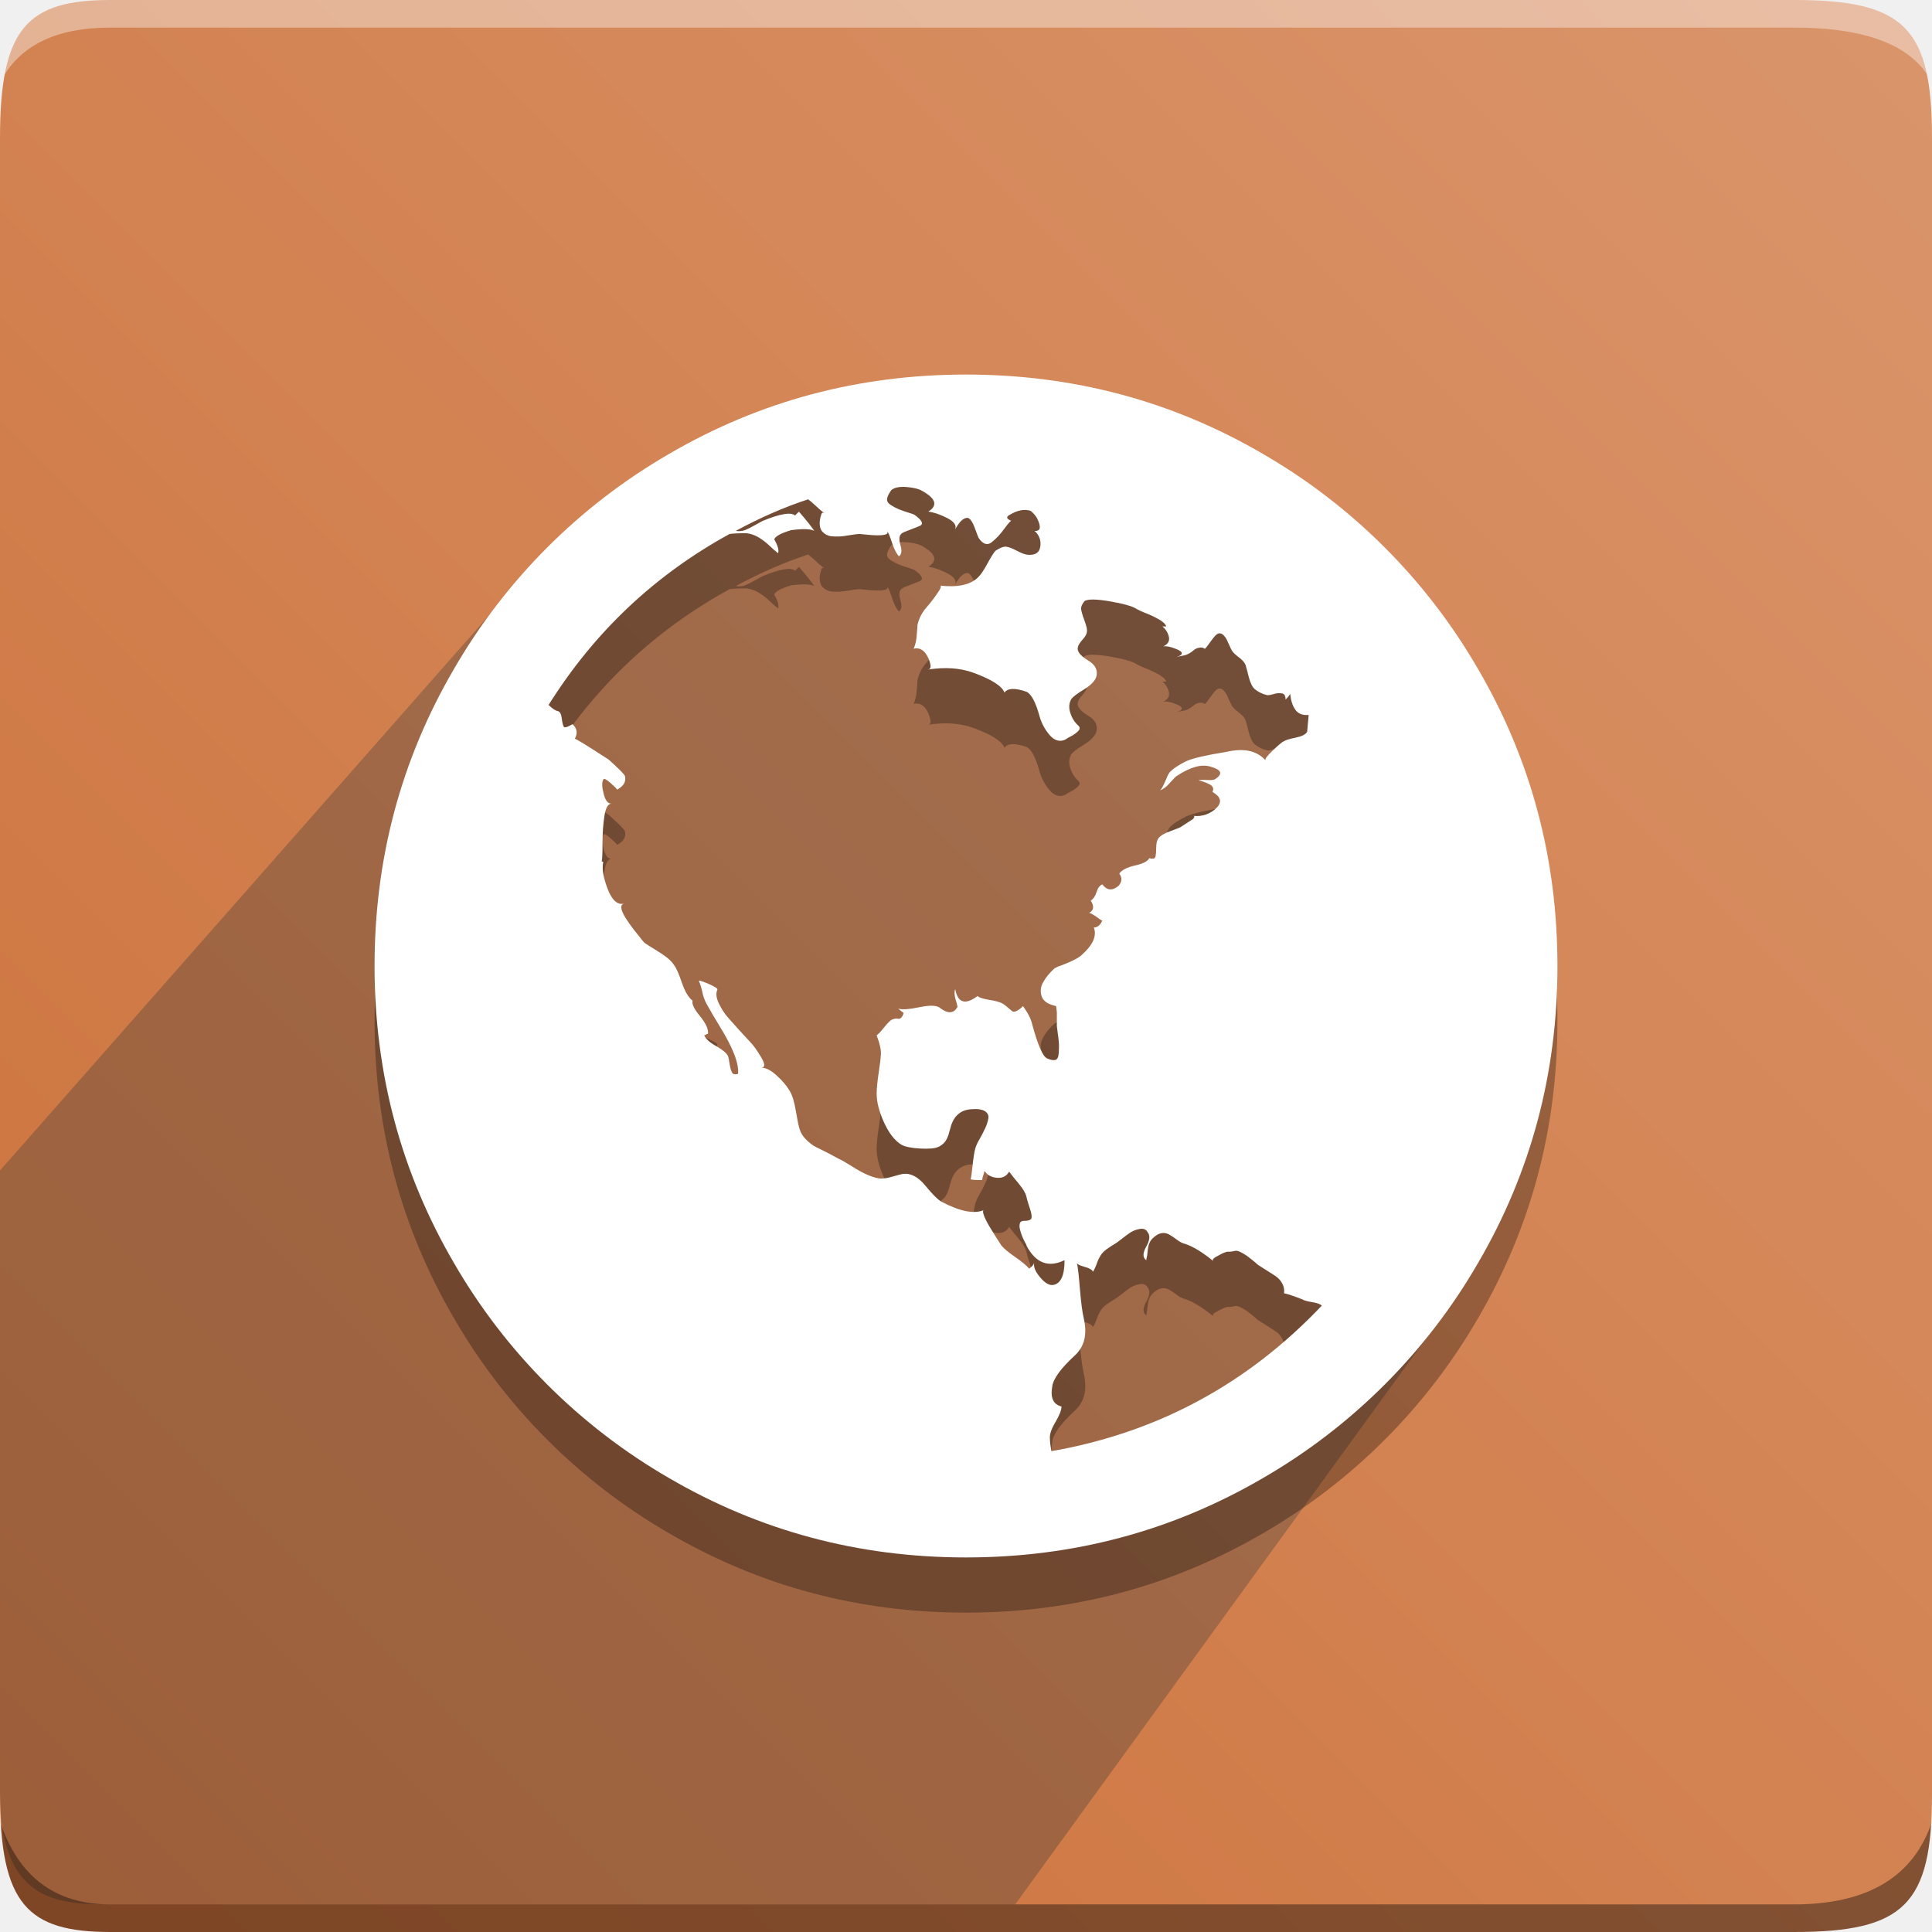
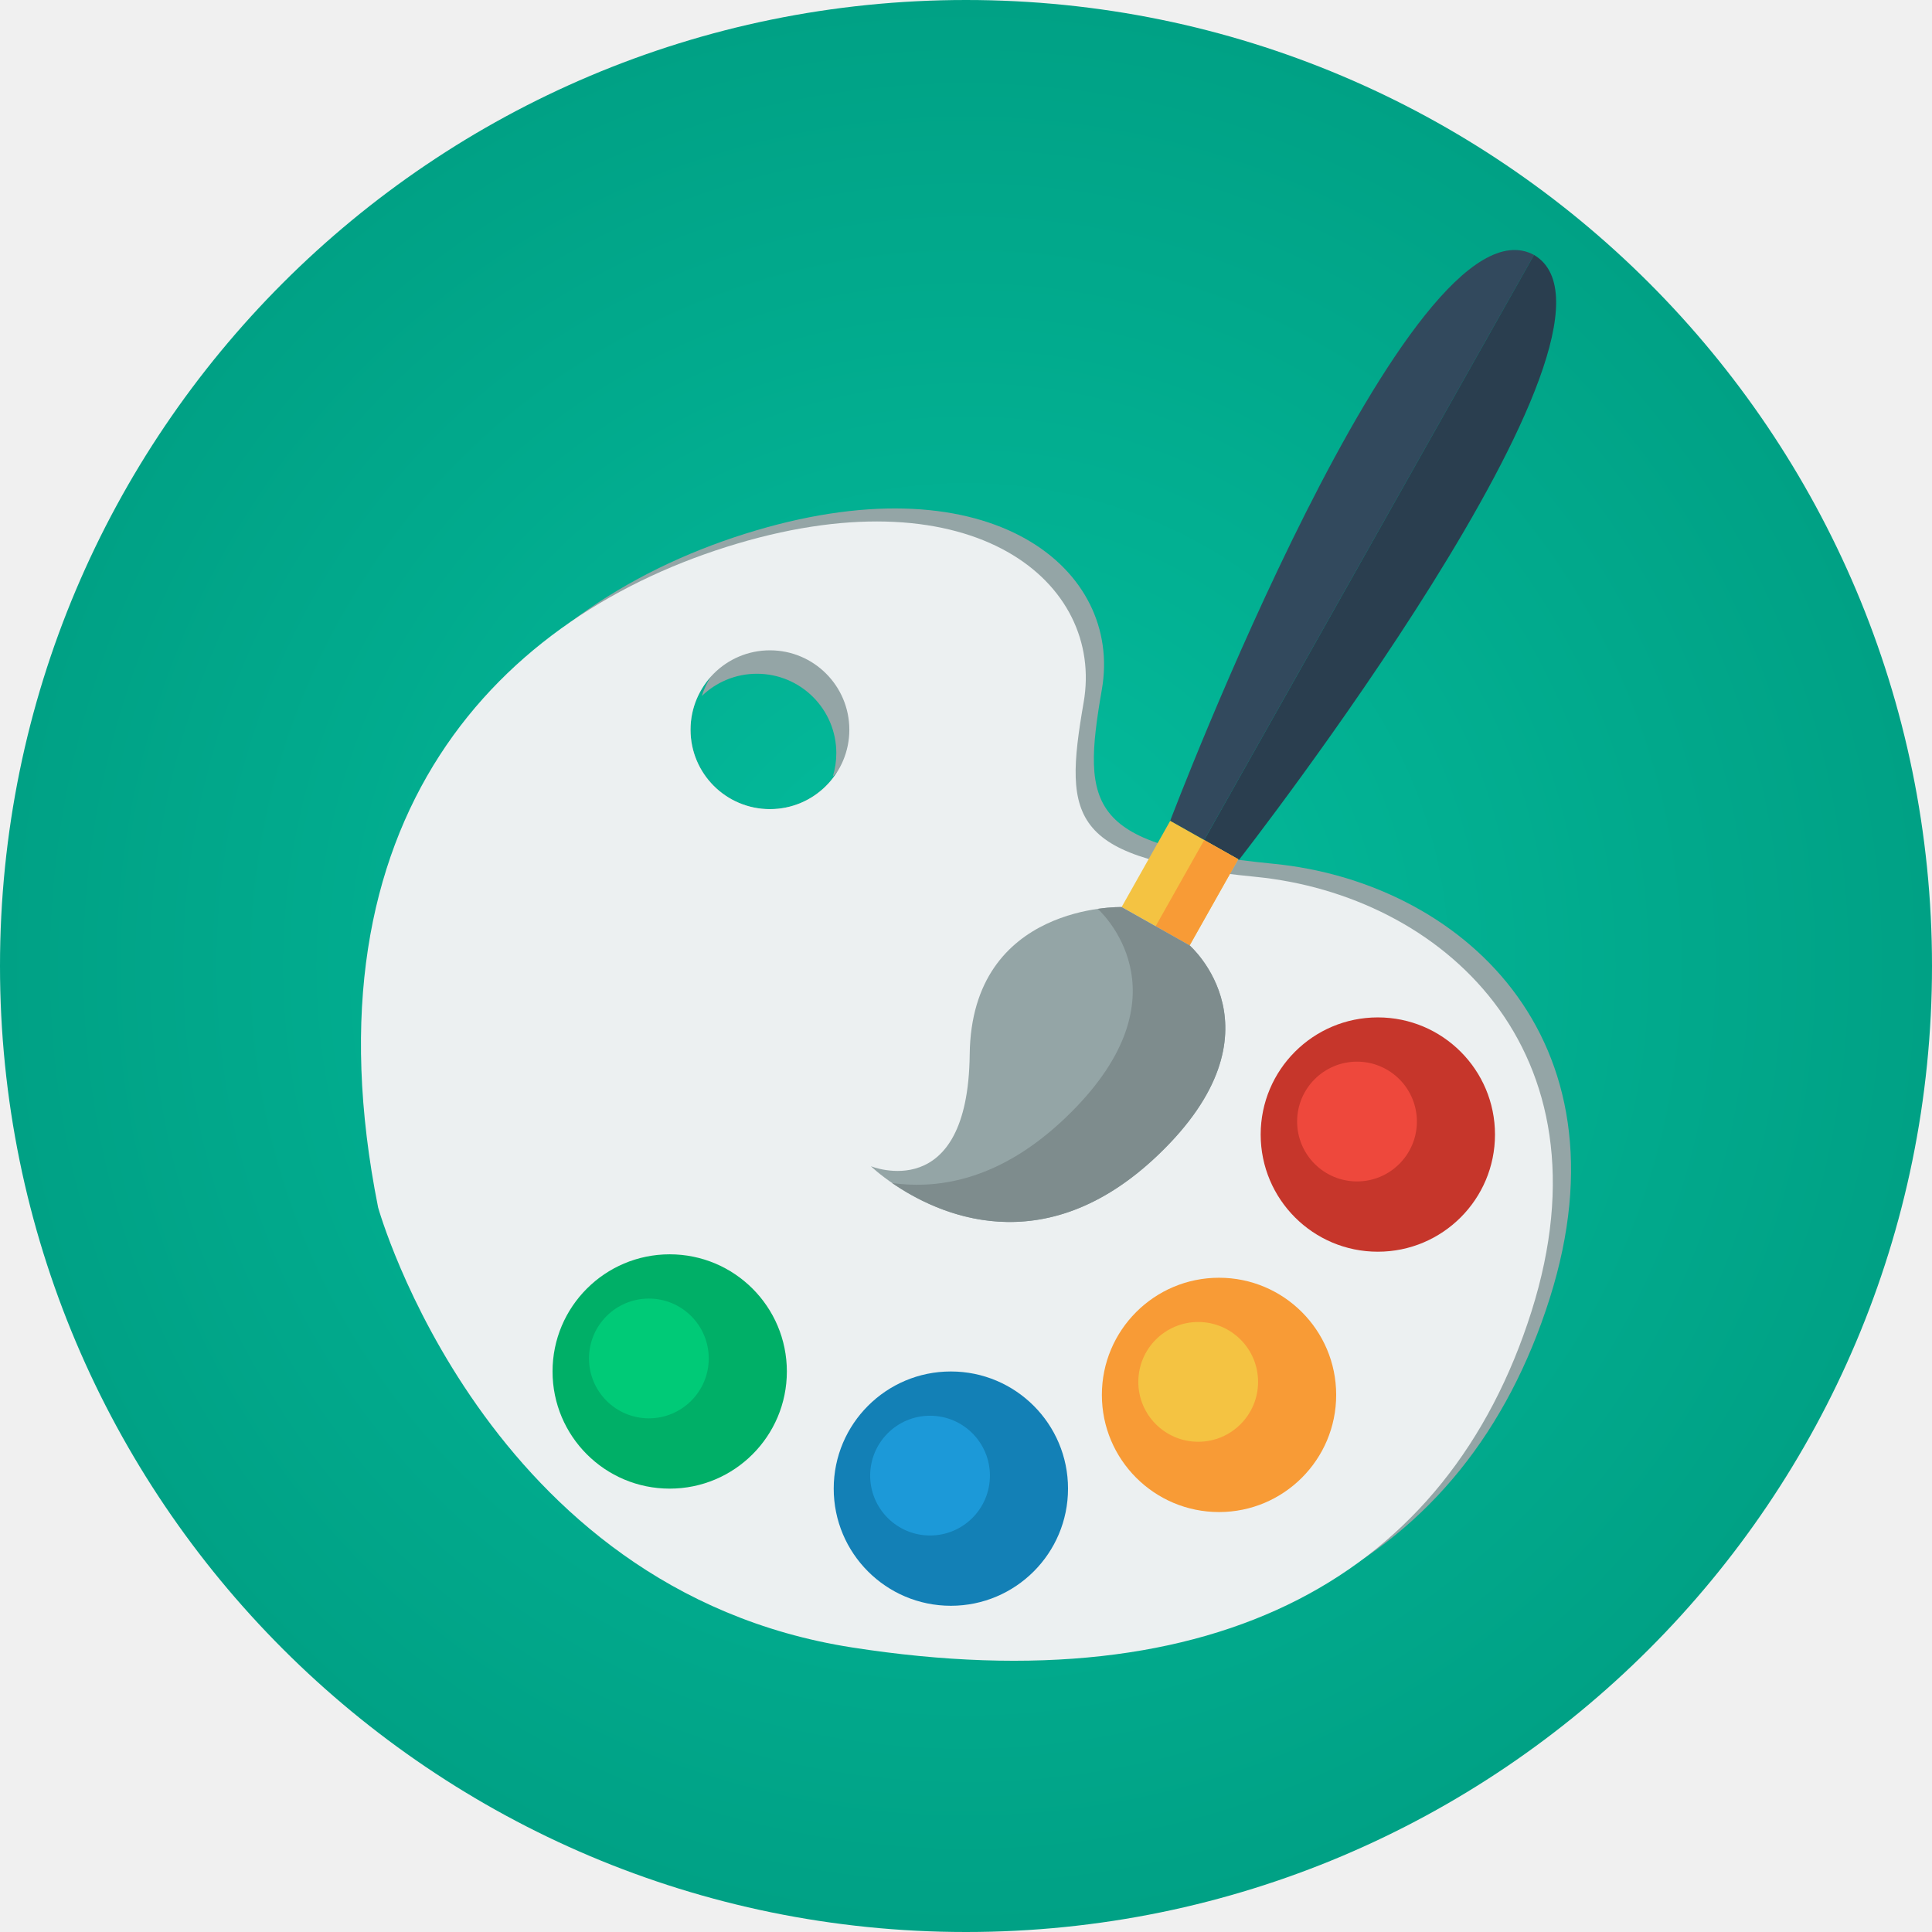
- <svg xmlns="http://www.w3.org/2000/svg" xmlns:xlink="http://www.w3.org/1999/xlink" width="70" height="70" viewBox="0 0 70 70">
-   <defs>
-     <path id="a" d="M4 0h61c4 0 5 1 5 5v60c0 4-1 5-5 5H4c-3 0-4-1-4-5V5c0-4 1-5 4-5z" />
-     <linearGradient id="c" x1="100%" x2="0%" y1="0%" y2="100%">
-       <stop offset="0%" stop-color="#DA956B" />
-       <stop offset="100%" stop-color="#CC7039" />
-     </linearGradient>
-   </defs>
-   <g fill="none" fill-rule="evenodd">
-     <mask id="b" fill="#fff">
-       <use xlink:href="#a" />
-     </mask>
-     <g mask="url(#b)">
-       <path fill="url(#c)" d="M0 0H70V70H0z" />
-       <path fill="#FFF" fill-opacity=".383" d="M4 1h61c2.667 0 4.333.667 5 2V0H0v3c.667-1.333 2-2 4-2z" />
-       <path fill="#393939" d="M4 69c-2 0-4-.146-4-4.074V42.409l18.596-21.11L36 14l18 11.204-1.95 22.765L36.782 69H4z" opacity=".324" />
-       <path fill="#000" fill-opacity=".383" d="M4 69h61c2.667 0 4.333-1 5-3v4H0v-4c.667 2 2 3 4 3z" />
-       <path fill="#000" d="M35 15.571c3.888 0 7.473.958 10.756 2.874a21.332 21.332 0 0 1 7.799 7.799c1.916 3.283 2.874 6.868 2.874 10.756s-.958 7.473-2.874 10.756a21.332 21.332 0 0 1-7.799 7.799C42.473 57.47 38.888 58.429 35 58.429s-7.473-.958-10.756-2.874a21.332 21.332 0 0 1-7.799-7.799C14.53 44.473 13.571 40.888 13.571 37s.958-7.473 2.874-10.756a21.332 21.332 0 0 1 7.799-7.799c3.283-1.916 6.868-2.874 10.756-2.874zm7.645 14.537c-.037.019-.125.107-.265.265-.14.158-.265.247-.377.265.038 0 .08-.046.126-.14.046-.092.093-.194.14-.306a.856.856 0 0 1 .097-.195c.112-.13.316-.27.614-.419.26-.111.744-.223 1.45-.335.633-.149 1.108-.046 1.424.307-.037-.037.05-.158.265-.363.214-.204.349-.316.404-.334.056-.038.196-.08.419-.126.223-.046.363-.116.418-.21l.056-.613c-.223.019-.386-.046-.488-.195-.102-.15-.163-.344-.181-.586 0 .037-.056.111-.168.223 0-.13-.042-.205-.125-.223a.671.671 0 0 0-.321.028c-.13.037-.214.046-.251.028a1.095 1.095 0 0 1-.419-.21c-.093-.083-.167-.237-.223-.46a7.936 7.936 0 0 0-.112-.419c-.037-.093-.125-.19-.265-.293-.14-.102-.228-.2-.265-.293a3.026 3.026 0 0 1-.07-.153 3.41 3.41 0 0 0-.083-.181.589.589 0 0 0-.112-.154.213.213 0 0 0-.153-.07c-.056 0-.121.047-.196.14a5.451 5.451 0 0 0-.209.279c-.065.093-.107.14-.125.14a.228.228 0 0 0-.168-.042.89.89 0 0 0-.125.028.47.47 0 0 0-.126.083.78.78 0 0 1-.14.098.637.637 0 0 1-.237.084 1.824 1.824 0 0 0-.237.055c.28-.093.27-.195-.028-.307-.186-.074-.335-.102-.446-.083.167-.075.237-.186.21-.335a.671.671 0 0 0-.238-.39h.14c-.02-.075-.098-.154-.238-.238a3.42 3.42 0 0 0-.488-.237 2.402 2.402 0 0 1-.363-.167c-.149-.093-.465-.182-.948-.265-.484-.084-.79-.089-.921-.014-.093.111-.135.209-.126.293.01.083.047.213.112.39.065.177.098.293.098.349.018.112-.033.232-.154.363-.12.13-.181.241-.181.334 0 .13.13.275.39.433.26.158.354.358.28.6-.056.149-.205.297-.447.446-.242.15-.39.26-.446.335-.093.149-.107.321-.042.516.065.196.162.349.293.46.037.038.05.075.042.112-.01.037-.042.08-.098.126a1.249 1.249 0 0 1-.154.111c-.046.028-.107.06-.181.098l-.084.056c-.204.093-.395.037-.572-.168a1.804 1.804 0 0 1-.376-.725c-.13-.465-.28-.744-.447-.837-.428-.149-.697-.14-.809.028-.093-.242-.474-.484-1.144-.726-.465-.167-1.004-.204-1.618-.111.111-.019.111-.158 0-.419-.13-.279-.307-.39-.53-.335a1.4 1.4 0 0 0 .111-.488c.019-.214.028-.34.028-.376.056-.242.168-.456.335-.642a5.35 5.35 0 0 0 .46-.614c.065-.112.07-.167.014-.167.651.074 1.116-.028 1.395-.307.093-.093.2-.252.321-.475.121-.223.219-.381.293-.474.168-.112.298-.163.39-.154.094.01.229.06.405.154.177.093.312.14.405.14.26.018.405-.084.433-.307a.606.606 0 0 0-.21-.559c.223.02.251-.139.084-.474a1.065 1.065 0 0 0-.223-.251c-.223-.074-.475-.028-.754.14-.148.074-.13.148.056.223-.018-.019-.107.079-.265.293a2.36 2.36 0 0 1-.46.488c-.15.112-.298.065-.447-.14-.018-.018-.07-.144-.153-.376-.084-.233-.172-.358-.265-.377-.149 0-.298.14-.447.419.056-.15-.046-.289-.307-.419-.26-.13-.483-.204-.67-.223.354-.223.28-.474-.222-.753-.13-.075-.321-.121-.572-.14-.252-.019-.433.019-.544.112-.093.13-.145.237-.154.32-.01.084.037.159.14.224.102.065.2.116.293.153.093.037.2.075.32.112.121.037.2.065.238.084.26.186.334.316.223.39a3.374 3.374 0 0 1-.237.098c-.121.046-.228.088-.321.125-.093.038-.15.075-.168.112-.055.074-.055.205 0 .39.056.187.038.317-.055.391-.093-.093-.177-.256-.252-.488-.074-.233-.14-.386-.195-.46.13.167-.102.223-.697.167l-.28-.028c-.074 0-.223.019-.446.056a2.073 2.073 0 0 1-.572.028.519.519 0 0 1-.377-.223c-.074-.15-.074-.335 0-.558.02-.075.056-.093.112-.056a4.18 4.18 0 0 1-.307-.265c-.13-.121-.223-.2-.279-.237-.856.279-1.73.66-2.623 1.143.112.02.224.01.335-.027.093-.038.214-.098.363-.182a9.41 9.41 0 0 1 .279-.153c.632-.26 1.023-.326 1.172-.196l.14-.14c.26.299.446.531.557.698-.13-.074-.409-.083-.837-.027-.372.111-.576.223-.614.334.13.224.177.391.14.503a4.358 4.358 0 0 1-.32-.28 2.213 2.213 0 0 0-.405-.306c-.13-.075-.27-.121-.419-.14-.298 0-.502.01-.614.028-2.716 1.488-4.901 3.553-6.557 6.194.13.13.242.205.335.224.074.018.121.102.14.25.018.15.041.252.07.308.027.055.134.027.32-.084.168.149.195.325.084.53.018-.019.428.232 1.228.753.353.317.548.512.586.586.055.205-.038.372-.28.502-.018-.037-.102-.12-.25-.25-.15-.13-.233-.168-.252-.112-.056.093-.05.265.014.516.065.251.163.367.293.349-.13 0-.218.149-.265.446-.046.298-.07.628-.07.99 0 .363-.009.582-.028.656l.056.028c-.056.223-.004.544.154.963.158.418.358.6.6.544-.242.056-.056.456.558 1.2.111.149.186.232.223.25.056.038.167.108.335.21.167.102.307.195.418.28.112.083.205.18.28.292.074.093.167.302.278.628.112.325.242.544.39.656-.036.111.052.297.266.558.214.26.312.474.293.641a.136.136 0 0 0-.07.028.136.136 0 0 1-.07.028c.056.13.2.26.433.39.232.131.377.252.432.364.019.055.038.148.056.279.019.13.047.232.084.306.037.075.111.093.223.056.037-.372-.186-.948-.67-1.73a22.925 22.925 0 0 1-.474-.809 1.604 1.604 0 0 1-.153-.432 2.128 2.128 0 0 0-.126-.405c.037 0 .093.014.167.042.075.028.154.06.238.098.083.037.153.074.209.111.056.037.074.065.056.084-.056.13-.037.293.056.488.093.196.204.368.334.516a38.267 38.267 0 0 0 .81.893c.111.112.241.293.39.544.149.251.149.377 0 .377.168 0 .354.093.558.28.205.185.363.371.474.557.093.149.168.39.224.726.056.334.102.558.14.67.036.13.115.255.236.376.121.12.238.21.35.265l.446.223.362.195c.093.038.265.135.516.293a3.6 3.6 0 0 0 .6.321c.186.075.335.112.447.112.111 0 .246-.023.404-.07.158-.046.284-.079.377-.098.28-.037.549.103.81.419.26.316.455.512.585.586.67.353 1.181.456 1.535.307-.037.018-.033.088.014.21.046.12.12.264.223.432a27.356 27.356 0 0 0 .404.641c.093.112.26.251.503.419.242.167.409.307.502.418.112-.074.177-.158.195-.25-.056.148.01.334.196.557.186.224.353.317.502.28.26-.056.39-.354.39-.894-.576.28-1.032.112-1.367-.502a.544.544 0 0 0-.07-.153 1.766 1.766 0 0 1-.181-.474.396.396 0 0 1 0-.21c.019-.056.065-.084.14-.084.167 0 .26-.032.279-.097.018-.065 0-.182-.056-.349a5.625 5.625 0 0 1-.112-.363c-.018-.148-.12-.334-.307-.558a7.435 7.435 0 0 1-.334-.418c-.094.167-.242.242-.447.223-.205-.019-.353-.102-.446-.251a.77.77 0 0 1-.042.153.664.664 0 0 0-.042.182c-.242 0-.381-.01-.419-.028.019-.056.042-.219.07-.488.028-.27.06-.48.098-.628a1.55 1.55 0 0 1 .153-.335 5.76 5.76 0 0 0 .21-.405c.055-.12.093-.237.111-.348.019-.112-.023-.2-.125-.266-.103-.065-.265-.088-.489-.07-.353.02-.595.205-.725.559a5.787 5.787 0 0 0-.084.293.945.945 0 0 1-.14.32.694.694 0 0 1-.25.196c-.13.056-.354.074-.67.056-.316-.019-.54-.065-.67-.14-.242-.149-.45-.418-.628-.809-.176-.39-.265-.735-.265-1.032 0-.186.024-.433.07-.74.047-.307.075-.54.084-.697.01-.158-.042-.386-.154-.684.056-.037.14-.125.252-.265.111-.14.204-.237.279-.293a.498.498 0 0 1 .125-.042.285.285 0 0 1 .126 0c.037.01.074-.004.111-.042a.354.354 0 0 0 .084-.167.831.831 0 0 0-.112-.084c-.055-.056-.093-.083-.111-.083.13.055.395.041.795-.042.4-.084.656-.07.767.042.28.204.484.186.614-.056a2.22 2.22 0 0 0-.07-.265c-.046-.158-.05-.284-.014-.377.093.502.363.586.81.251.055.056.2.102.432.14.233.037.395.083.488.14.056.036.121.088.196.153.074.065.125.107.153.125.028.019.074.014.14-.014a.84.84 0 0 0 .237-.181c.186.26.297.484.335.67.204.744.38 1.153.53 1.227.13.056.232.075.307.056.074-.019.116-.107.125-.265.01-.158.01-.288 0-.39a6.933 6.933 0 0 0-.042-.35l-.028-.223v-.502l-.027-.223c-.28-.056-.452-.168-.517-.335a.599.599 0 0 1 .042-.516c.093-.177.233-.349.419-.516a.91.91 0 0 1 .223-.098c.13-.046.274-.107.432-.181.159-.075.275-.15.35-.224.39-.353.53-.678.418-.976.13 0 .232-.084.307-.251-.019 0-.065-.028-.14-.084a2.04 2.04 0 0 0-.21-.14.379.379 0 0 0-.125-.055c.168-.093.186-.242.056-.447.093-.055.163-.158.21-.307.046-.148.116-.241.209-.279.167.224.362.242.586.056.13-.149.14-.297.027-.446.093-.13.284-.228.572-.293.289-.065.46-.154.517-.265.13.037.204.018.223-.056.018-.074.028-.186.028-.335 0-.149.028-.26.083-.335.075-.093.214-.176.419-.25.205-.075.325-.122.363-.14l.474-.307c.056-.075.056-.112 0-.112a1.01 1.01 0 0 0 .865-.307c.186-.204.13-.39-.167-.558.055-.111.027-.2-.084-.265a1.46 1.46 0 0 0-.419-.153c.056-.019.163-.024.321-.014.158.009.256-.005.293-.042.28-.186.214-.335-.195-.447-.316-.093-.716.019-1.2.335zm-4.548 24.47c3.832-.67 7.096-2.427 9.794-5.273-.056-.056-.172-.098-.35-.126-.176-.028-.292-.06-.348-.098-.335-.13-.558-.204-.67-.223a.547.547 0 0 0-.07-.362.745.745 0 0 0-.223-.252c-.083-.055-.2-.13-.348-.223a14.687 14.687 0 0 1-.307-.195 2.631 2.631 0 0 0-.196-.168 9.374 9.374 0 0 0-.195-.153 1.98 1.98 0 0 0-.21-.126c-.101-.055-.18-.074-.236-.055a.98.98 0 0 1-.28.028l-.083.027a.771.771 0 0 0-.153.07 2.285 2.285 0 0 1-.154.084.288.288 0 0 0-.112.084c-.018.028-.018.05 0 .07-.39-.317-.725-.521-1.004-.614a.788.788 0 0 1-.307-.154 2.65 2.65 0 0 0-.293-.195.408.408 0 0 0-.279-.042c-.102.019-.21.084-.32.195-.094.093-.15.233-.168.419a2.115 2.115 0 0 1-.056.362c-.13-.093-.13-.255 0-.488.13-.232.149-.404.056-.516-.056-.112-.154-.153-.293-.126a.934.934 0 0 0-.335.126 5.36 5.36 0 0 0-.32.237c-.131.102-.215.163-.252.182a2.67 2.67 0 0 0-.237.153.939.939 0 0 0-.237.21 1.385 1.385 0 0 0-.168.334 1.688 1.688 0 0 1-.14.307c-.036-.074-.143-.135-.32-.181-.177-.047-.265-.098-.265-.154.037.186.074.512.111.977.038.465.084.818.14 1.06.13.577.019 1.023-.335 1.34-.502.464-.772.836-.809 1.115-.074.41.037.651.335.726 0 .13-.075.32-.223.572-.15.25-.214.45-.196.6 0 .111.019.26.056.446z" opacity=".3" />
-       <path fill="#FFF" d="M35 13.571c3.888 0 7.473.958 10.756 2.874a21.332 21.332 0 0 1 7.799 7.799c1.916 3.283 2.874 6.868 2.874 10.756s-.958 7.473-2.874 10.756a21.332 21.332 0 0 1-7.799 7.799C42.473 55.47 38.888 56.429 35 56.429s-7.473-.958-10.756-2.874a21.332 21.332 0 0 1-7.799-7.799C14.53 42.473 13.571 38.888 13.571 35s.958-7.473 2.874-10.756a21.332 21.332 0 0 1 7.799-7.799c3.283-1.916 6.868-2.874 10.756-2.874zm7.645 14.537c-.037.019-.125.107-.265.265-.14.158-.265.247-.377.265.038 0 .08-.046.126-.14.046-.092.093-.194.14-.306a.856.856 0 0 1 .097-.195c.112-.13.316-.27.614-.419.26-.111.744-.223 1.45-.335.633-.149 1.108-.046 1.424.307-.037-.037.05-.158.265-.363.214-.204.349-.316.404-.334.056-.038.196-.08.419-.126.223-.046.363-.116.418-.21l.056-.613c-.223.019-.386-.046-.488-.195-.102-.15-.163-.344-.181-.586 0 .037-.056.111-.168.223 0-.13-.042-.205-.125-.223a.671.671 0 0 0-.321.028c-.13.037-.214.046-.251.028a1.095 1.095 0 0 1-.419-.21c-.093-.083-.167-.237-.223-.46a7.936 7.936 0 0 0-.112-.419c-.037-.093-.125-.19-.265-.293-.14-.102-.228-.2-.265-.293a3.026 3.026 0 0 1-.07-.153 3.41 3.41 0 0 0-.083-.181.589.589 0 0 0-.112-.154.213.213 0 0 0-.153-.07c-.056 0-.121.047-.196.14a5.451 5.451 0 0 0-.209.279c-.065.093-.107.14-.125.14a.228.228 0 0 0-.168-.042.89.89 0 0 0-.125.028.47.47 0 0 0-.126.083.78.78 0 0 1-.14.098.637.637 0 0 1-.237.084 1.824 1.824 0 0 0-.237.055c.28-.093.27-.195-.028-.307-.186-.074-.335-.102-.446-.083.167-.075.237-.186.21-.335a.671.671 0 0 0-.238-.39h.14c-.02-.075-.098-.154-.238-.238a3.42 3.42 0 0 0-.488-.237 2.402 2.402 0 0 1-.363-.167c-.149-.093-.465-.182-.948-.265-.484-.084-.79-.089-.921-.014-.093.111-.135.209-.126.293.01.083.047.213.112.39.065.177.098.293.098.349.018.112-.033.232-.154.363-.12.13-.181.241-.181.334 0 .13.13.275.39.433.26.158.354.358.28.6-.056.149-.205.297-.447.446-.242.15-.39.26-.446.335-.093.149-.107.321-.042.516.065.196.162.349.293.46.037.038.05.075.042.112-.01.037-.042.08-.098.126a1.249 1.249 0 0 1-.154.111c-.046.028-.107.06-.181.098l-.084.056c-.204.093-.395.037-.572-.168a1.804 1.804 0 0 1-.376-.725c-.13-.465-.28-.744-.447-.837-.428-.149-.697-.14-.809.028-.093-.242-.474-.484-1.144-.726-.465-.167-1.004-.204-1.618-.111.111-.019.111-.158 0-.419-.13-.279-.307-.39-.53-.335a1.4 1.4 0 0 0 .111-.488c.019-.214.028-.34.028-.376.056-.242.168-.456.335-.642a5.35 5.35 0 0 0 .46-.614c.065-.112.07-.167.014-.167.651.074 1.116-.028 1.395-.307.093-.093.2-.252.321-.475.121-.223.219-.381.293-.474.168-.112.298-.163.39-.154.094.01.229.06.405.154.177.093.312.14.405.14.26.018.405-.084.433-.307a.606.606 0 0 0-.21-.559c.223.02.251-.139.084-.474a1.065 1.065 0 0 0-.223-.251c-.223-.074-.475-.028-.754.14-.148.074-.13.148.056.223-.018-.019-.107.079-.265.293a2.36 2.36 0 0 1-.46.488c-.15.112-.298.065-.447-.14-.018-.018-.07-.144-.153-.376-.084-.233-.172-.358-.265-.377-.149 0-.298.14-.447.419.056-.15-.046-.289-.307-.419-.26-.13-.483-.204-.67-.223.354-.223.28-.474-.222-.753-.13-.075-.321-.121-.572-.14-.252-.019-.433.019-.544.112-.093.13-.145.237-.154.32-.01.084.037.159.14.224.102.065.2.116.293.153.093.037.2.075.32.112.121.037.2.065.238.084.26.186.334.316.223.39a3.374 3.374 0 0 1-.237.098c-.121.046-.228.088-.321.125-.093.038-.15.075-.168.112-.055.074-.055.205 0 .39.056.187.038.317-.055.391-.093-.093-.177-.256-.252-.488-.074-.233-.14-.386-.195-.46.13.167-.102.223-.697.167l-.28-.028c-.074 0-.223.019-.446.056a2.073 2.073 0 0 1-.572.028.519.519 0 0 1-.377-.223c-.074-.15-.074-.335 0-.558.02-.075.056-.093.112-.056a4.18 4.18 0 0 1-.307-.265c-.13-.121-.223-.2-.279-.237-.856.279-1.73.66-2.623 1.143.112.02.224.01.335-.027.093-.038.214-.098.363-.182a9.41 9.41 0 0 1 .279-.153c.632-.26 1.023-.326 1.172-.196l.14-.14c.26.299.446.531.557.698-.13-.074-.409-.083-.837-.027-.372.111-.576.223-.614.334.13.224.177.391.14.503a4.358 4.358 0 0 1-.32-.28 2.213 2.213 0 0 0-.405-.306c-.13-.075-.27-.121-.419-.14-.298 0-.502.01-.614.028-2.716 1.488-4.901 3.553-6.557 6.194.13.13.242.205.335.224.074.018.121.102.14.25.018.15.041.252.07.308.027.055.134.027.32-.084.168.149.195.325.084.53.018-.019.428.232 1.228.753.353.317.548.512.586.586.055.205-.038.372-.28.502-.018-.037-.102-.12-.25-.25-.15-.13-.233-.168-.252-.112-.056.093-.05.265.014.516.065.251.163.367.293.349-.13 0-.218.149-.265.446-.046.298-.07.628-.07.99 0 .363-.009.582-.028.656l.056.028c-.056.223-.004.544.154.963.158.418.358.6.6.544-.242.056-.056.456.558 1.2.111.149.186.232.223.25.056.038.167.108.335.21.167.102.307.195.418.28.112.083.205.18.28.292.074.093.167.302.278.628.112.325.242.544.39.656-.036.111.052.297.266.558.214.26.312.474.293.641a.136.136 0 0 0-.07.028.136.136 0 0 1-.07.028c.056.13.2.26.433.39.232.131.377.252.432.364.019.055.038.148.056.279.019.13.047.232.084.306.037.075.111.093.223.056.037-.372-.186-.948-.67-1.73a22.925 22.925 0 0 1-.474-.809 1.604 1.604 0 0 1-.153-.432 2.128 2.128 0 0 0-.126-.405c.037 0 .093.014.167.042.075.028.154.06.238.098.083.037.153.074.209.111.056.037.074.065.056.084-.056.13-.037.293.056.488.093.196.204.368.334.516a38.267 38.267 0 0 0 .81.893c.111.112.241.293.39.544.149.251.149.377 0 .377.168 0 .354.093.558.28.205.185.363.371.474.557.093.149.168.39.224.726.056.334.102.558.14.67.036.13.115.255.236.376.121.12.238.21.35.265l.446.223.362.195c.093.038.265.135.516.293a3.6 3.6 0 0 0 .6.321c.186.075.335.112.447.112.111 0 .246-.023.404-.07.158-.046.284-.079.377-.098.28-.037.549.103.81.419.26.316.455.512.585.586.67.353 1.181.456 1.535.307-.037.018-.033.088.014.21.046.12.12.264.223.432a27.356 27.356 0 0 0 .404.641c.093.112.26.251.503.419.242.167.409.307.502.418.112-.074.177-.158.195-.25-.056.148.01.334.196.557.186.224.353.317.502.28.26-.056.39-.354.39-.894-.576.28-1.032.112-1.367-.502a.544.544 0 0 0-.07-.153 1.766 1.766 0 0 1-.181-.474.396.396 0 0 1 0-.21c.019-.056.065-.084.14-.084.167 0 .26-.032.279-.097.018-.065 0-.182-.056-.349a5.625 5.625 0 0 1-.112-.363c-.018-.148-.12-.334-.307-.558a7.435 7.435 0 0 1-.334-.418c-.094.167-.242.242-.447.223-.205-.019-.353-.102-.446-.251a.77.77 0 0 1-.042.153.664.664 0 0 0-.042.182c-.242 0-.381-.01-.419-.028.019-.056.042-.219.07-.488.028-.27.06-.48.098-.628a1.55 1.55 0 0 1 .153-.335 5.76 5.76 0 0 0 .21-.405c.055-.12.093-.237.111-.348.019-.112-.023-.2-.125-.266-.103-.065-.265-.088-.489-.07-.353.02-.595.205-.725.559a5.787 5.787 0 0 0-.084.293.945.945 0 0 1-.14.32.694.694 0 0 1-.25.196c-.13.056-.354.074-.67.056-.316-.019-.54-.065-.67-.14-.242-.149-.45-.418-.628-.809-.176-.39-.265-.735-.265-1.032 0-.186.024-.433.07-.74.047-.307.075-.54.084-.697.01-.158-.042-.386-.154-.684.056-.037.14-.125.252-.265.111-.14.204-.237.279-.293a.498.498 0 0 1 .125-.042.285.285 0 0 1 .126 0c.037.01.074-.004.111-.042a.354.354 0 0 0 .084-.167.831.831 0 0 0-.112-.084c-.055-.056-.093-.083-.111-.083.13.055.395.041.795-.042.4-.084.656-.07.767.042.28.204.484.186.614-.056a2.22 2.22 0 0 0-.07-.265c-.046-.158-.05-.284-.014-.377.093.502.363.586.81.251.055.056.2.102.432.14.233.037.395.083.488.14.056.036.121.088.196.153.074.065.125.107.153.125.028.019.074.014.14-.014a.84.84 0 0 0 .237-.181c.186.26.297.484.335.67.204.744.38 1.153.53 1.227.13.056.232.075.307.056.074-.019.116-.107.125-.265.01-.158.01-.288 0-.39a6.933 6.933 0 0 0-.042-.35l-.028-.223v-.502l-.027-.223c-.28-.056-.452-.168-.517-.335a.599.599 0 0 1 .042-.516c.093-.177.233-.349.419-.516a.91.91 0 0 1 .223-.098c.13-.046.274-.107.432-.181.159-.075.275-.15.35-.224.39-.353.53-.678.418-.976.13 0 .232-.084.307-.251-.019 0-.065-.028-.14-.084a2.04 2.04 0 0 0-.21-.14.379.379 0 0 0-.125-.055c.168-.093.186-.242.056-.447.093-.055.163-.158.21-.307.046-.148.116-.241.209-.279.167.224.362.242.586.056.13-.149.14-.297.027-.446.093-.13.284-.228.572-.293.289-.065.46-.154.517-.265.13.037.204.018.223-.056.018-.074.028-.186.028-.335 0-.149.028-.26.083-.335.075-.093.214-.176.419-.25.205-.075.325-.122.363-.14l.474-.307c.056-.075.056-.112 0-.112a1.01 1.01 0 0 0 .865-.307c.186-.204.13-.39-.167-.558.055-.111.027-.2-.084-.265a1.46 1.46 0 0 0-.419-.153c.056-.019.163-.024.321-.014.158.009.256-.005.293-.042.28-.186.214-.335-.195-.447-.316-.093-.716.019-1.2.335zm-4.548 24.47c3.832-.67 7.096-2.427 9.794-5.273-.056-.056-.172-.098-.35-.126-.176-.028-.292-.06-.348-.098-.335-.13-.558-.204-.67-.223a.547.547 0 0 0-.07-.362.745.745 0 0 0-.223-.252c-.083-.055-.2-.13-.348-.223a14.687 14.687 0 0 1-.307-.195 2.631 2.631 0 0 0-.196-.168 9.374 9.374 0 0 0-.195-.153 1.98 1.98 0 0 0-.21-.126c-.101-.055-.18-.074-.236-.055a.98.98 0 0 1-.28.028l-.083.027a.771.771 0 0 0-.153.07 2.285 2.285 0 0 1-.154.084.288.288 0 0 0-.112.084c-.018.028-.018.05 0 .07-.39-.317-.725-.521-1.004-.614a.788.788 0 0 1-.307-.154 2.65 2.65 0 0 0-.293-.195.408.408 0 0 0-.279-.042c-.102.019-.21.084-.32.195-.094.093-.15.233-.168.419a2.115 2.115 0 0 1-.056.362c-.13-.093-.13-.255 0-.488.13-.232.149-.404.056-.516-.056-.112-.154-.153-.293-.126a.934.934 0 0 0-.335.126 5.36 5.36 0 0 0-.32.237c-.131.102-.215.163-.252.182a2.67 2.67 0 0 0-.237.153.939.939 0 0 0-.237.21 1.385 1.385 0 0 0-.168.334 1.688 1.688 0 0 1-.14.307c-.036-.074-.143-.135-.32-.181-.177-.047-.265-.098-.265-.154.037.186.074.512.111.977.038.465.084.818.14 1.06.13.577.019 1.023-.335 1.34-.502.464-.772.836-.809 1.115-.074.41.037.651.335.726 0 .13-.075.32-.223.572-.15.25-.214.45-.196.6 0 .111.019.26.056.446z" />
+ <svg xmlns="http://www.w3.org/2000/svg" version="1.1" id="Layer_1" x="0px" y="0px" viewBox="0 0 512 512" style="enable-background:new 0 0 512 512;" xml:space="preserve">
+   <g id="Others">
+ </g>
+   <g id="Design">
+     <g id="paint">
+       <g>
+         <radialGradient id="SVGID_1_" cx="256" cy="258" r="256" gradientTransform="matrix(1 0 0 -1 0 514)" gradientUnits="userSpaceOnUse">
+           <stop offset="0" style="stop-color:#04BE9E" />
+           <stop offset="1" style="stop-color:#00A185" />
+         </radialGradient>
+         <circle style="fill:url(#SVGID_1_);" cx="256" cy="256" r="256" />
+       </g>
+       <g>
+         <path style="fill:#94A5A6;" d="M337.543,228.916c-48.986-4.83-51.055-14.489-45.535-46.226s-28.979-60.715-91.762-42.086     c-62.785,18.628-115.91,72.443-95.213,175.935c0,0,28.287,101.421,125.57,116.6c97.281,15.179,157.994-19.318,180.072-89.002     C432.754,274.452,386.529,233.745,337.543,228.916z M204.039,214.427c-11.621,0-21.043-9.421-21.043-21.043     c0-5.381,2.023-10.289,5.346-14.01c-0.992,1.566-1.797,3.263-2.352,5.073c3.783-3.648,8.928-5.896,14.6-5.896     c11.623,0,21.043,9.421,21.043,21.043c0,2.15-0.324,4.224-0.922,6.177c0.406-0.393,0.793-0.805,1.168-1.229     C218.158,210.478,211.562,214.427,204.039,214.427z" />
+         <path style="fill:#ECF0F1;" d="M332.713,232.365c-48.984-4.83-51.055-14.489-45.535-46.226s-28.979-60.715-91.762-42.086     c-62.785,18.628-115.91,72.443-95.211,175.935c0,0,28.287,101.421,125.568,116.6s157.996-19.318,180.074-89.002     C427.926,277.901,381.699,237.195,332.713,232.365z M204.039,214.427c-11.621,0-21.043-9.421-21.043-21.043     s9.422-21.043,21.043-21.043c11.623,0,21.045,9.421,21.045,21.043S215.662,214.427,204.039,214.427z" />
+         <circle style="fill:#C6362B;" cx="365.141" cy="300.669" r="31.047" />
+         <circle style="fill:#EE483C;" cx="359.621" cy="297.22" r="15.869" />
+         <g>
+           <path style="fill:#32495D;" d="M406.529,67.561l-87.41,155.065l-9.014-5.083C310.105,217.543,373.734,49.867,406.529,67.561z" />
+           <path style="fill:#2A3E4F;" d="M406.529,67.561l-87.41,155.065l9.246,5.211C328.365,227.837,438.646,86.457,406.529,67.561z" />
+           <rect x="302.336" y="220.914" transform="matrix(-0.8711 -0.491 0.491 -0.8711 470.1683 591.4255)" style="fill:#F4C342;" width="20.698" height="26.217" />
+           <rect x="312.018" y="223.455" transform="matrix(-0.8711 -0.491 0.491 -0.8711 477.3548 598.3921)" style="fill:#F89B36;" width="10.348" height="26.216" />
+           <path style="fill:#94A5A6;" d="M297.23,240.382c0,0-39.801-1.051-40.25,39.087c-0.449,40.139-26.186,29.592-26.186,29.592      s36.223,35.181,76.146-3.013c34.381-32.892,8.32-55.503,8.32-55.503L297.23,240.382z" />
+           <path style="fill:#7E8C8D;" d="M315.262,250.546l-18.031-10.164c0,0-2.523-0.066-6.305,0.475      c2.32,2.169,24.102,24.118-8.518,55.323c-16.793,16.067-32.934,19.147-45.996,17.327c11.672,8.066,40.02,21.731,70.529-7.458      C341.322,273.157,315.262,250.546,315.262,250.546z" />
+         </g>
+         <circle style="fill:#F89B36;" cx="323.055" cy="369.663" r="31.047" />
+         <circle style="fill:#F4C342;" cx="317.535" cy="366.213" r="15.869" />
+         <circle style="fill:#1380B6;" cx="251.99" cy="394.501" r="31.047" />
+         <circle style="fill:#1C99D8;" cx="246.472" cy="391.051" r="15.868" />
+         <circle style="fill:#00AF67;" cx="177.478" cy="363.454" r="31.048" />
+         <circle style="fill:#00CA77;" cx="171.958" cy="360.004" r="15.868" />
+       </g>
    </g>
  </g>
+   <g id="SEO_x2F__Web">
+ </g>
+   <g id="Finance__x2F__Money">
+ </g>
+   <g id="E-Commerce__x2F__Shopping">
+ </g>
+   <g id="Strategy">
+ </g>
+   <g>
+ </g>
+   <g>
+ </g>
+   <g>
+ </g>
+   <g>
+ </g>
+   <g>
+ </g>
+   <g>
+ </g>
+   <g>
+ </g>
+   <g>
+ </g>
+   <g>
+ </g>
+   <g>
+ </g>
+   <g>
+ </g>
+   <g>
+ </g>
+   <g>
+ </g>
+   <g>
+ </g>
+   <g>
+ </g>
</svg>
